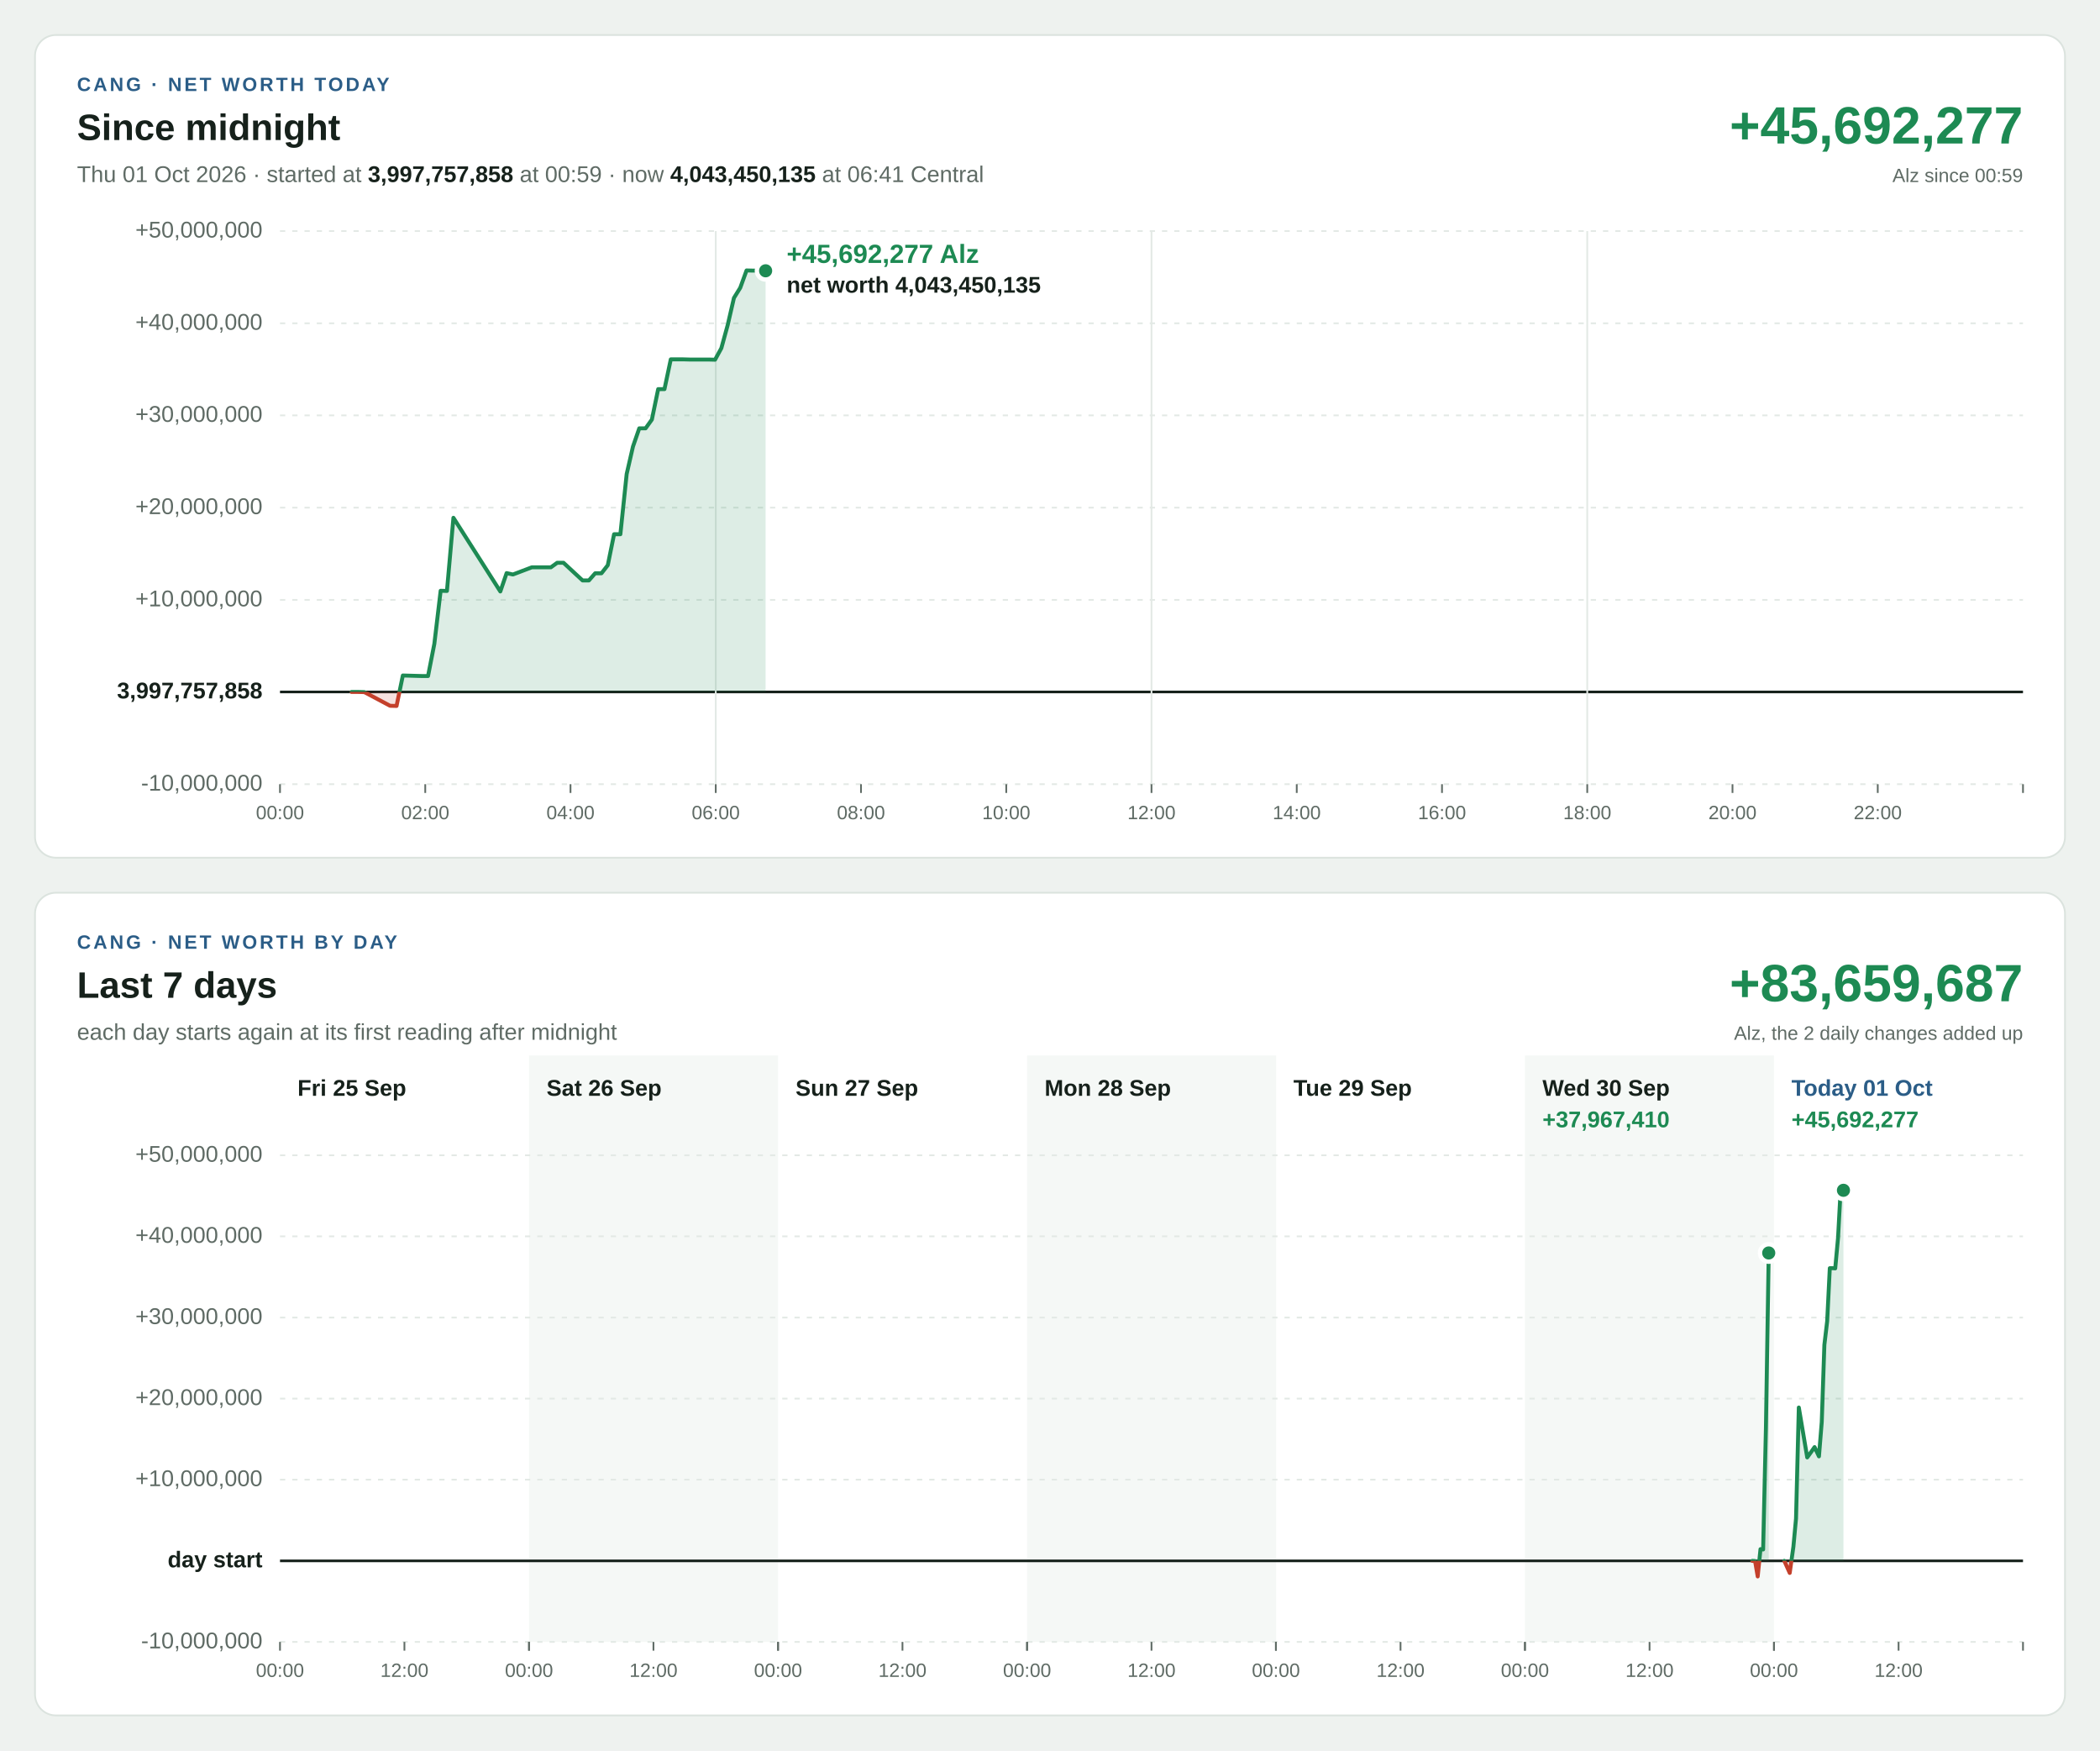
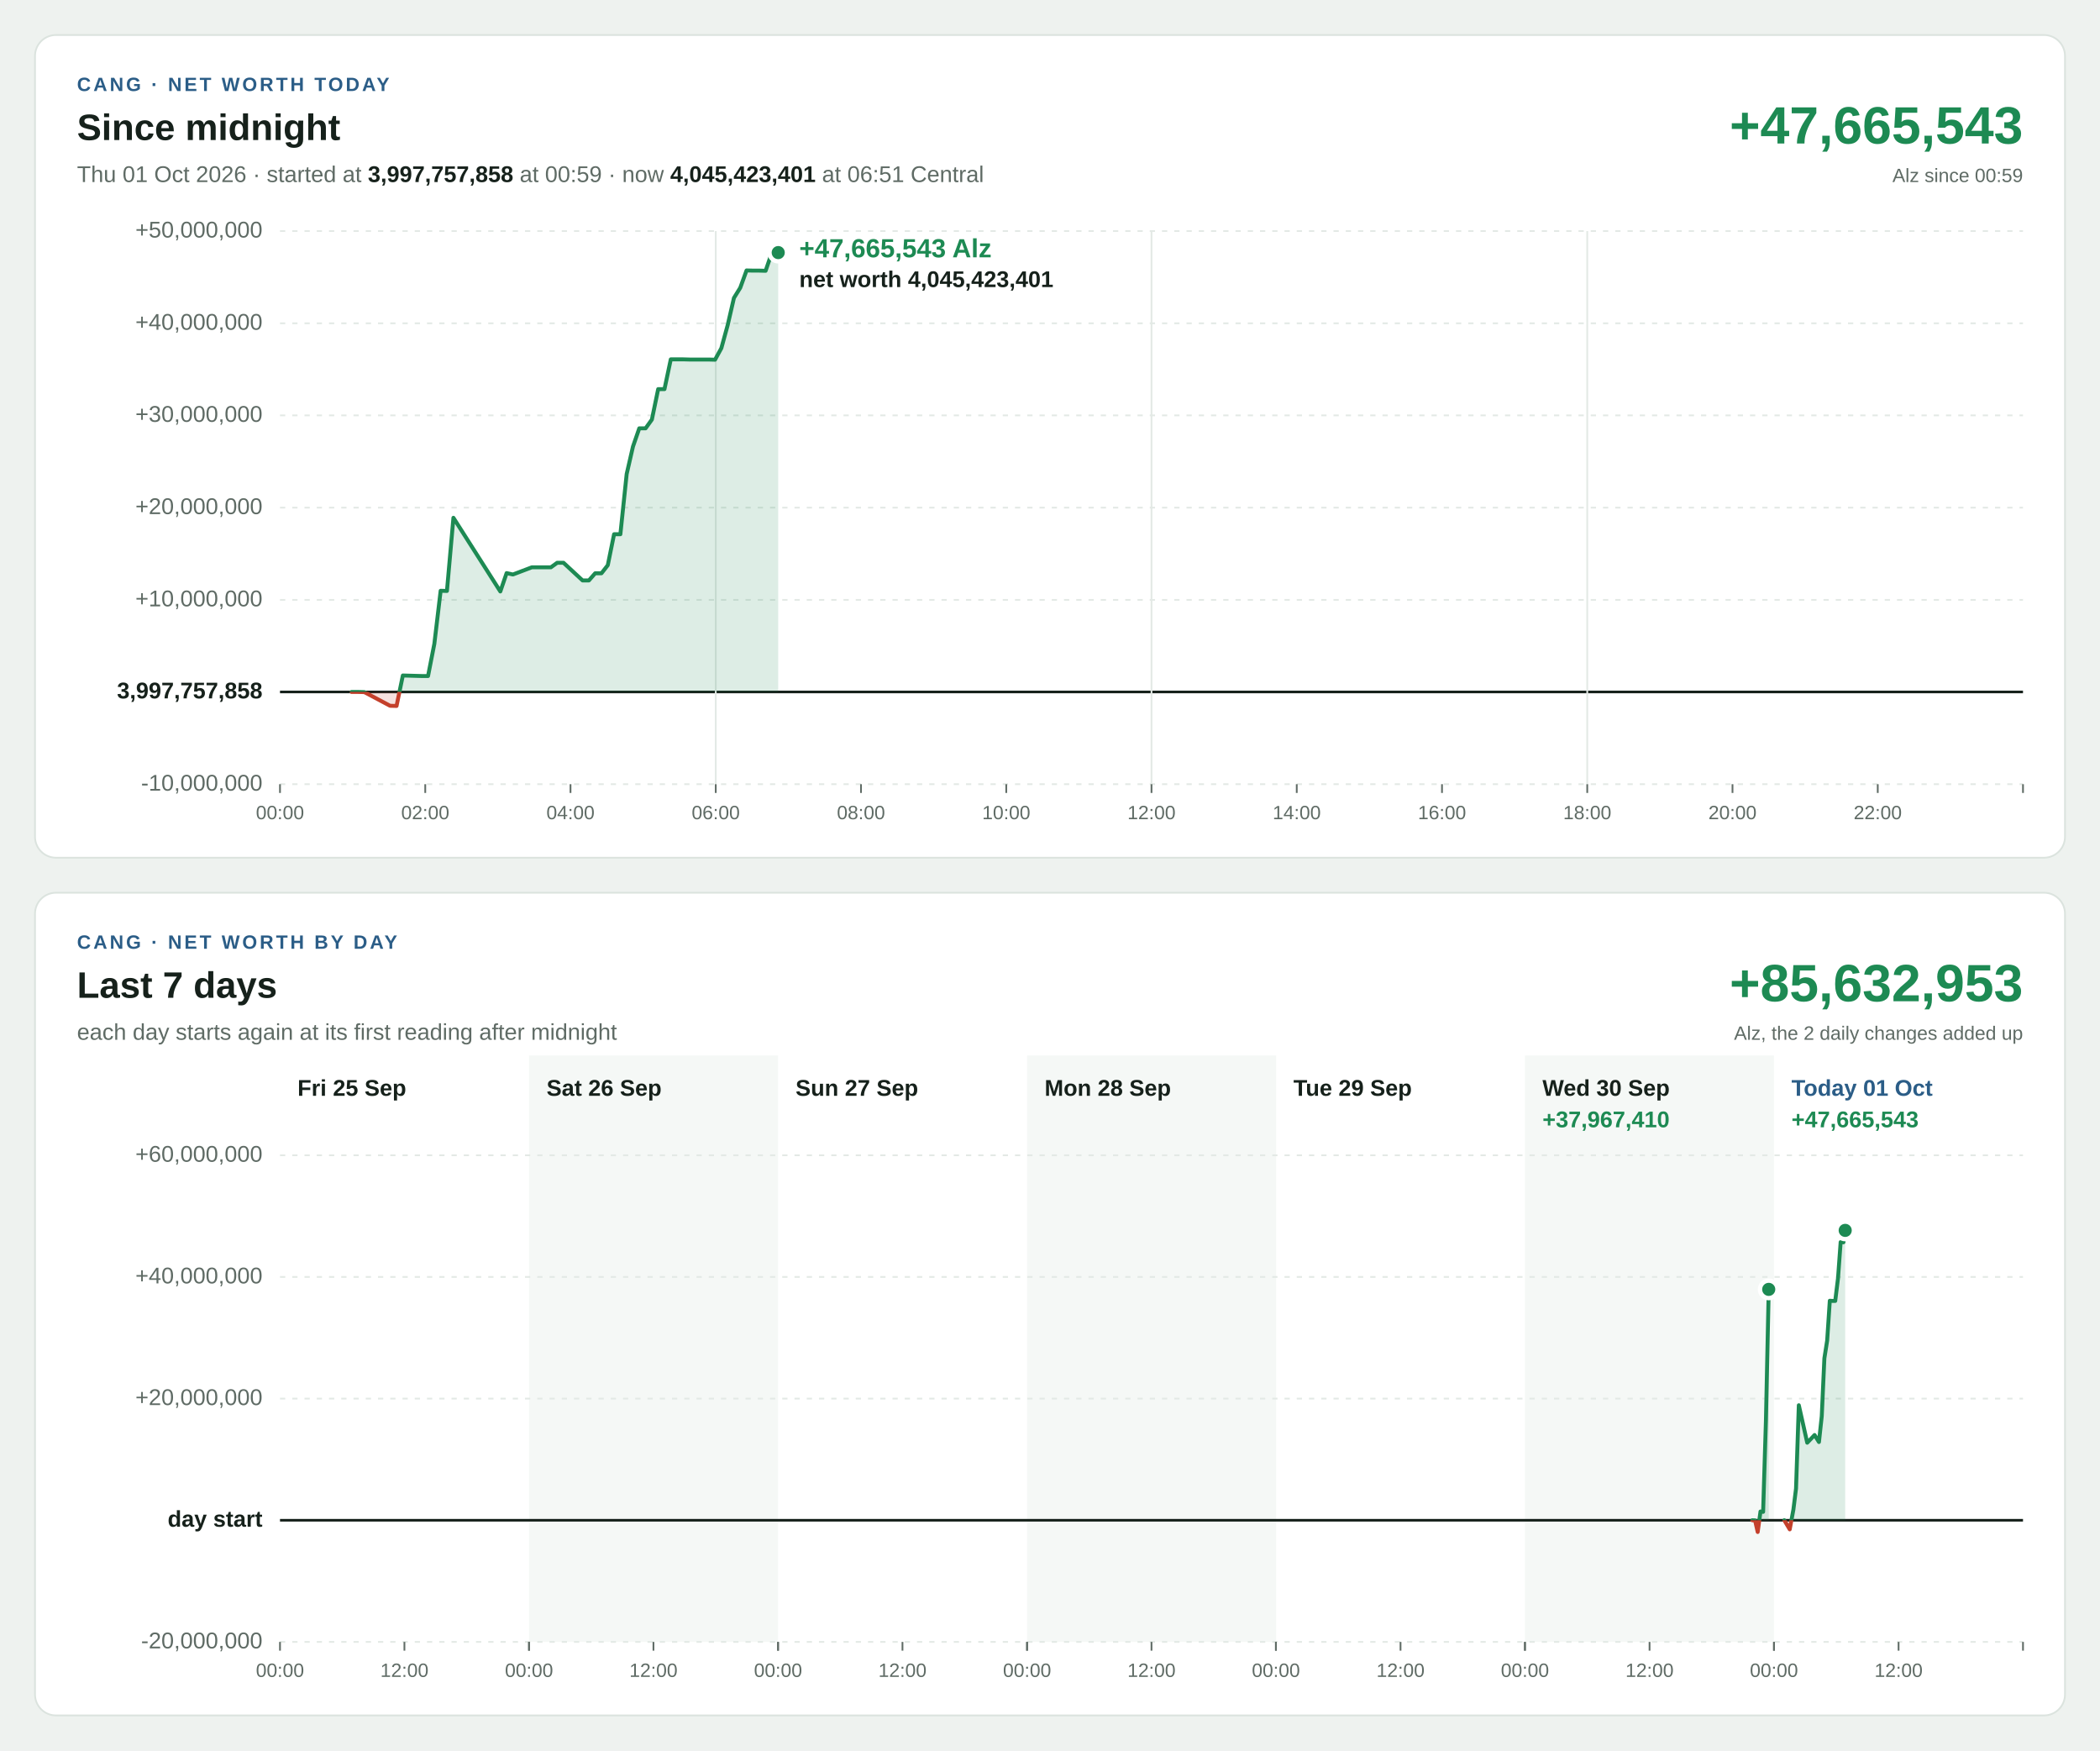
<svg xmlns="http://www.w3.org/2000/svg" width="1200" height="1000" viewBox="0 0 1200 1000" font-family="Segoe UI, Helvetica Neue, Arial, sans-serif" font-size="13" style="font-variant-numeric: tabular-nums">
  <rect width="1200" height="1000" fill="#eef2ef" />
  <g transform="translate(20,20)">
    <rect width="1160" height="470" rx="12" fill="#ffffff" stroke="#dbe3de" />
    <text x="24" y="32" font-size="11" font-weight="700" letter-spacing="1.4" fill="#2b5d87">CANG · NET WORTH TODAY</text>
    <text x="24" y="60" font-size="21" font-weight="700" fill="#16211b">Since midnight</text>
-     <text x="24" y="84" fill="#5f6b65">Thu 01 Oct 2026 · started at <tspan font-weight="700" fill="#16211b">3,997,757,858</tspan> at 00:59 · now <tspan font-weight="700" fill="#16211b">4,043,450,135</tspan> at 06:41 Central</text>
-     <text x="1136" y="62" font-size="30" font-weight="700" text-anchor="end" fill="#1d8a53">+45,692,277</text>
+     <text x="24" y="84" fill="#5f6b65">Thu 01 Oct 2026 · started at <tspan font-weight="700" fill="#16211b">3,997,757,858</tspan> at 00:59 · now <tspan font-weight="700" fill="#16211b">4,045,423,401</tspan> at 06:51 Central</text>
+     <text x="1136" y="62" font-size="30" font-weight="700" text-anchor="end" fill="#1d8a53">+47,665,543</text>
    <text x="1136" y="84" font-size="11" text-anchor="end" fill="#5f6b65">Alz since 00:59</text>
    <line x1="140" x2="1136" y1="428.0" y2="428.0" stroke="#e3e9e5" stroke-width="1" stroke-dasharray="3 4" />
    <text x="130" y="428.0" text-anchor="end" dominant-baseline="middle" font-weight="400" fill="#5f6b65">-10,000,000</text>
    <line x1="140" x2="1136" y1="375.3" y2="375.3" stroke="#16211b" stroke-width="1.5" />
    <text x="130" y="375.3" text-anchor="end" dominant-baseline="middle" font-weight="700" fill="#16211b">3,997,757,858</text>
    <line x1="140" x2="1136" y1="322.7" y2="322.7" stroke="#e3e9e5" stroke-width="1" stroke-dasharray="3 4" />
    <text x="130" y="322.7" text-anchor="end" dominant-baseline="middle" font-weight="400" fill="#5f6b65">+10,000,000</text>
    <line x1="140" x2="1136" y1="270.0" y2="270.0" stroke="#e3e9e5" stroke-width="1" stroke-dasharray="3 4" />
    <text x="130" y="270.0" text-anchor="end" dominant-baseline="middle" font-weight="400" fill="#5f6b65">+20,000,000</text>
    <line x1="140" x2="1136" y1="217.3" y2="217.3" stroke="#e3e9e5" stroke-width="1" stroke-dasharray="3 4" />
    <text x="130" y="217.3" text-anchor="end" dominant-baseline="middle" font-weight="400" fill="#5f6b65">+30,000,000</text>
    <line x1="140" x2="1136" y1="164.7" y2="164.7" stroke="#e3e9e5" stroke-width="1" stroke-dasharray="3 4" />
    <text x="130" y="164.7" text-anchor="end" dominant-baseline="middle" font-weight="400" fill="#5f6b65">+40,000,000</text>
    <line x1="140" x2="1136" y1="112.0" y2="112.0" stroke="#e3e9e5" stroke-width="1" stroke-dasharray="3 4" />
    <text x="130" y="112.0" text-anchor="end" dominant-baseline="middle" font-weight="400" fill="#5f6b65">+50,000,000</text>
    <line x1="140.0" x2="140.0" y1="428" y2="433" stroke="#5f6b65" stroke-width="1" />
    <text x="140.0" y="448" font-size="11" text-anchor="middle" fill="#5f6b65">00:00</text>
    <line x1="223.0" x2="223.0" y1="428" y2="433" stroke="#5f6b65" stroke-width="1" />
    <text x="223.0" y="448" font-size="11" text-anchor="middle" fill="#5f6b65">02:00</text>
    <line x1="306.0" x2="306.0" y1="428" y2="433" stroke="#5f6b65" stroke-width="1" />
    <text x="306.0" y="448" font-size="11" text-anchor="middle" fill="#5f6b65">04:00</text>
    <line x1="389.0" x2="389.0" y1="112" y2="428" stroke="#e3e9e5" stroke-width="1" />
    <line x1="389.0" x2="389.0" y1="428" y2="433" stroke="#5f6b65" stroke-width="1" />
    <text x="389.0" y="448" font-size="11" text-anchor="middle" fill="#5f6b65">06:00</text>
    <line x1="472.0" x2="472.0" y1="428" y2="433" stroke="#5f6b65" stroke-width="1" />
    <text x="472.0" y="448" font-size="11" text-anchor="middle" fill="#5f6b65">08:00</text>
    <line x1="555.0" x2="555.0" y1="428" y2="433" stroke="#5f6b65" stroke-width="1" />
    <text x="555.0" y="448" font-size="11" text-anchor="middle" fill="#5f6b65">10:00</text>
    <line x1="638.0" x2="638.0" y1="112" y2="428" stroke="#e3e9e5" stroke-width="1" />
    <line x1="638.0" x2="638.0" y1="428" y2="433" stroke="#5f6b65" stroke-width="1" />
    <text x="638.0" y="448" font-size="11" text-anchor="middle" fill="#5f6b65">12:00</text>
    <line x1="721.0" x2="721.0" y1="428" y2="433" stroke="#5f6b65" stroke-width="1" />
    <text x="721.0" y="448" font-size="11" text-anchor="middle" fill="#5f6b65">14:00</text>
    <line x1="804.0" x2="804.0" y1="428" y2="433" stroke="#5f6b65" stroke-width="1" />
    <text x="804.0" y="448" font-size="11" text-anchor="middle" fill="#5f6b65">16:00</text>
    <line x1="887.0" x2="887.0" y1="112" y2="428" stroke="#e3e9e5" stroke-width="1" />
    <line x1="887.0" x2="887.0" y1="428" y2="433" stroke="#5f6b65" stroke-width="1" />
    <text x="887.0" y="448" font-size="11" text-anchor="middle" fill="#5f6b65">18:00</text>
    <line x1="970.0" x2="970.0" y1="428" y2="433" stroke="#5f6b65" stroke-width="1" />
    <text x="970.0" y="448" font-size="11" text-anchor="middle" fill="#5f6b65">20:00</text>
    <line x1="1053.0" x2="1053.0" y1="428" y2="433" stroke="#5f6b65" stroke-width="1" />
    <text x="1053.0" y="448" font-size="11" text-anchor="middle" fill="#5f6b65">22:00</text>
    <line x1="1136.0" x2="1136.0" y1="428" y2="433" stroke="#5f6b65" stroke-width="1" />
    <defs>
-       <path id="shape-today" d="M180.9 375.3L180.9 375.3L184.6 375.3L188.2 375.4L202.9 383.2L206.6 383.3L210.2 365.9L217.3 366.1L220.9 366.2L224.6 366.2L228.2 347.8L231.8 317.5L235.4 317.6L239.1 275.8L265.9 317.9L269.5 307.4L273.1 308.2L283.9 304.1L287.5 304.1L291.2 304.1L294.8 304.1L298.4 301.5L302.0 301.5L312.9 311.6L316.5 311.6L320.1 307.5L323.7 307.5L327.3 302.9L330.9 285.2L334.5 285.2L338.1 250.8L341.7 235.1L345.3 224.7L348.9 224.7L352.5 219.7L356.1 202.3L359.7 202.3L363.3 185.3L367.0 185.3L370.5 185.3L374.1 185.4L377.8 185.4L381.4 185.4L385.0 185.4L388.6 185.5L392.2 178.9L395.8 165.8L399.4 150.2L403.0 144.4L406.6 134.5L410.3 134.6L413.9 134.6L417.5 134.7L417.5 375.3Z" />
-       <path id="line-today" d="M180.9 375.3L184.6 375.3L188.2 375.4L202.9 383.2L206.6 383.3L210.2 365.9L217.3 366.1L220.9 366.2L224.6 366.2L228.2 347.8L231.8 317.5L235.4 317.6L239.1 275.8L265.9 317.9L269.5 307.4L273.1 308.2L283.9 304.1L287.5 304.1L291.2 304.1L294.8 304.1L298.4 301.5L302.0 301.5L312.9 311.6L316.5 311.6L320.1 307.5L323.7 307.5L327.3 302.9L330.9 285.2L334.5 285.2L338.1 250.8L341.7 235.1L345.3 224.7L348.9 224.7L352.5 219.7L356.1 202.3L359.7 202.3L363.3 185.3L367.0 185.3L370.5 185.3L374.1 185.4L377.8 185.4L381.4 185.4L385.0 185.4L388.6 185.5L392.2 178.9L395.8 165.8L399.4 150.2L403.0 144.4L406.6 134.5L410.3 134.6L413.9 134.6L417.5 134.7" />
+       <path id="shape-today" d="M180.9 375.3L180.9 375.3L184.6 375.3L188.2 375.4L202.9 383.2L206.6 383.3L210.2 365.9L217.3 366.1L220.9 366.2L224.6 366.2L228.2 347.8L231.8 317.5L235.4 317.6L239.1 275.8L265.9 317.9L269.5 307.4L273.1 308.2L283.9 304.1L287.5 304.1L291.2 304.1L294.8 304.1L298.4 301.5L302.0 301.5L312.9 311.6L316.5 311.6L320.1 307.5L323.7 307.5L327.3 302.9L330.9 285.2L334.5 285.2L338.1 250.8L341.7 235.1L345.3 224.7L348.9 224.7L352.5 219.7L356.1 202.3L359.7 202.3L363.3 185.3L367.0 185.3L370.5 185.3L374.1 185.4L377.8 185.4L381.4 185.4L385.0 185.4L388.6 185.5L392.2 178.9L395.8 165.8L399.4 150.2L403.0 144.4L406.6 134.5L410.3 134.6L413.9 134.6L417.5 134.7L421.1 124.2L424.7 124.3L424.7 375.3Z" />
+       <path id="line-today" d="M180.9 375.3L184.6 375.3L188.2 375.4L202.9 383.2L206.6 383.3L210.2 365.9L217.3 366.1L220.9 366.2L224.6 366.2L228.2 347.8L231.8 317.5L235.4 317.6L239.1 275.8L265.9 317.9L269.5 307.4L273.1 308.2L283.9 304.1L287.5 304.1L291.2 304.1L294.8 304.1L298.4 301.5L302.0 301.5L312.9 311.6L316.5 311.6L320.1 307.5L323.7 307.5L327.3 302.9L330.9 285.2L334.5 285.2L338.1 250.8L341.7 235.1L345.3 224.7L348.9 224.7L352.5 219.7L356.1 202.3L359.7 202.3L363.3 185.3L367.0 185.3L370.5 185.3L374.1 185.4L377.8 185.4L381.4 185.4L385.0 185.4L388.6 185.5L392.2 178.9L395.8 165.8L399.4 150.2L403.0 144.4L406.6 134.5L410.3 134.6L413.9 134.6L417.5 134.7L421.1 124.2L424.7 124.3" />
      <clipPath id="up-today">
        <rect x="140" y="112" width="996" height="263.3" />
      </clipPath>
      <clipPath id="down-today">
        <rect x="140" y="375.3" width="996" height="52.7" />
      </clipPath>
    </defs>
    <use href="#shape-today" fill="#1d8a53" fill-opacity="0.15" clip-path="url(#up-today)" />
    <use href="#line-today" fill="none" stroke="#1d8a53" stroke-width="2.25" stroke-linejoin="round" stroke-linecap="round" clip-path="url(#up-today)" />
    <use href="#shape-today" fill="#c4402b" fill-opacity="0.15" clip-path="url(#down-today)" />
    <use href="#line-today" fill="none" stroke="#c4402b" stroke-width="2.25" stroke-linejoin="round" stroke-linecap="round" clip-path="url(#down-today)" />
-     <circle cx="417.5" cy="134.7" r="5" fill="#1d8a53" stroke="#ffffff" stroke-width="2.5" />
-     <text x="429.5" y="130.2" text-anchor="start" font-size="15" font-weight="700" fill="#1d8a53" stroke="#ffffff" stroke-width="4" stroke-linejoin="round" paint-order="stroke">+45,692,277 Alz</text>
-     <text x="429.5" y="147.2" text-anchor="start" font-size="13" font-weight="600" fill="#16211b" stroke="#ffffff" stroke-width="4" stroke-linejoin="round" paint-order="stroke">net worth 4,043,450,135</text>
+     <circle cx="424.7" cy="124.3" r="5" fill="#1d8a53" stroke="#ffffff" stroke-width="2.5" />
+     <text x="436.7" y="127.0" text-anchor="start" font-size="15" font-weight="700" fill="#1d8a53" stroke="#ffffff" stroke-width="4" stroke-linejoin="round" paint-order="stroke">+47,665,543 Alz</text>
+     <text x="436.7" y="144.0" text-anchor="start" font-size="13" font-weight="600" fill="#16211b" stroke="#ffffff" stroke-width="4" stroke-linejoin="round" paint-order="stroke">net worth 4,045,423,401</text>
  </g>
  <g transform="translate(20,510)">
    <rect width="1160" height="470" rx="12" fill="#ffffff" stroke="#dbe3de" />
    <text x="24" y="32" font-size="11" font-weight="700" letter-spacing="1.4" fill="#2b5d87">CANG · NET WORTH BY DAY</text>
    <text x="24" y="60" font-size="21" font-weight="700" fill="#16211b">Last 7 days</text>
    <text x="24" y="84" fill="#5f6b65">each day starts again at its first reading after midnight</text>
-     <text x="1136" y="62" font-size="30" font-weight="700" text-anchor="end" fill="#1d8a53">+83,659,687</text>
+     <text x="1136" y="62" font-size="30" font-weight="700" text-anchor="end" fill="#1d8a53">+85,632,953</text>
    <text x="1136" y="84" font-size="11" text-anchor="end" fill="#5f6b65">Alz, the 2 daily changes added up</text>
    <rect x="282.3" y="93" width="142.3" height="335" fill="#f5f8f6" />
    <rect x="566.9" y="93" width="142.3" height="335" fill="#f5f8f6" />
    <rect x="851.4" y="93" width="142.3" height="335" fill="#f5f8f6" />
    <line x1="140" x2="1136" y1="428.0" y2="428.0" stroke="#e3e9e5" stroke-width="1" stroke-dasharray="3 4" />
-     <text x="130" y="428.0" text-anchor="end" dominant-baseline="middle" font-weight="400" fill="#5f6b65">-10,000,000</text>
-     <line x1="140" x2="1136" y1="381.7" y2="381.7" stroke="#16211b" stroke-width="1.5" />
-     <text x="130" y="381.7" text-anchor="end" dominant-baseline="middle" font-weight="700" fill="#16211b">day start</text>
-     <line x1="140" x2="1136" y1="335.3" y2="335.3" stroke="#e3e9e5" stroke-width="1" stroke-dasharray="3 4" />
-     <text x="130" y="335.3" text-anchor="end" dominant-baseline="middle" font-weight="400" fill="#5f6b65">+10,000,000</text>
+     <text x="130" y="428.0" text-anchor="end" dominant-baseline="middle" font-weight="400" fill="#5f6b65">-20,000,000</text>
+     <line x1="140" x2="1136" y1="358.5" y2="358.5" stroke="#16211b" stroke-width="1.5" />
+     <text x="130" y="358.5" text-anchor="end" dominant-baseline="middle" font-weight="700" fill="#16211b">day start</text>
    <line x1="140" x2="1136" y1="289.0" y2="289.0" stroke="#e3e9e5" stroke-width="1" stroke-dasharray="3 4" />
    <text x="130" y="289.0" text-anchor="end" dominant-baseline="middle" font-weight="400" fill="#5f6b65">+20,000,000</text>
-     <line x1="140" x2="1136" y1="242.7" y2="242.7" stroke="#e3e9e5" stroke-width="1" stroke-dasharray="3 4" />
-     <text x="130" y="242.7" text-anchor="end" dominant-baseline="middle" font-weight="400" fill="#5f6b65">+30,000,000</text>
-     <line x1="140" x2="1136" y1="196.3" y2="196.3" stroke="#e3e9e5" stroke-width="1" stroke-dasharray="3 4" />
-     <text x="130" y="196.3" text-anchor="end" dominant-baseline="middle" font-weight="400" fill="#5f6b65">+40,000,000</text>
+     <line x1="140" x2="1136" y1="219.5" y2="219.5" stroke="#e3e9e5" stroke-width="1" stroke-dasharray="3 4" />
+     <text x="130" y="219.5" text-anchor="end" dominant-baseline="middle" font-weight="400" fill="#5f6b65">+40,000,000</text>
    <line x1="140" x2="1136" y1="150.0" y2="150.0" stroke="#e3e9e5" stroke-width="1" stroke-dasharray="3 4" />
-     <text x="130" y="150.0" text-anchor="end" dominant-baseline="middle" font-weight="400" fill="#5f6b65">+50,000,000</text>
+     <text x="130" y="150.0" text-anchor="end" dominant-baseline="middle" font-weight="400" fill="#5f6b65">+60,000,000</text>
    <text x="150.0" y="116" font-weight="700" fill="#16211b">Fri 25 Sep</text>
    <line x1="140.0" x2="140.0" y1="428" y2="433" stroke="#5f6b65" stroke-width="1" />
    <text x="140.0" y="448" font-size="11" text-anchor="middle" fill="#5f6b65">00:00</text>
    <line x1="211.1" x2="211.1" y1="428" y2="433" stroke="#5f6b65" stroke-width="1" />
    <text x="211.1" y="448" font-size="11" text-anchor="middle" fill="#5f6b65">12:00</text>
    <line x1="282.3" x2="282.3" y1="428" y2="433" stroke="#5f6b65" stroke-width="1" />
    <text x="292.3" y="116" font-weight="700" fill="#16211b">Sat 26 Sep</text>
    <line x1="282.3" x2="282.3" y1="428" y2="433" stroke="#5f6b65" stroke-width="1" />
    <text x="282.3" y="448" font-size="11" text-anchor="middle" fill="#5f6b65">00:00</text>
    <line x1="353.4" x2="353.4" y1="428" y2="433" stroke="#5f6b65" stroke-width="1" />
    <text x="353.4" y="448" font-size="11" text-anchor="middle" fill="#5f6b65">12:00</text>
    <line x1="424.6" x2="424.6" y1="428" y2="433" stroke="#5f6b65" stroke-width="1" />
    <text x="434.6" y="116" font-weight="700" fill="#16211b">Sun 27 Sep</text>
    <line x1="424.6" x2="424.6" y1="428" y2="433" stroke="#5f6b65" stroke-width="1" />
    <text x="424.6" y="448" font-size="11" text-anchor="middle" fill="#5f6b65">00:00</text>
    <line x1="495.7" x2="495.7" y1="428" y2="433" stroke="#5f6b65" stroke-width="1" />
    <text x="495.7" y="448" font-size="11" text-anchor="middle" fill="#5f6b65">12:00</text>
    <line x1="566.9" x2="566.9" y1="428" y2="433" stroke="#5f6b65" stroke-width="1" />
    <text x="576.9" y="116" font-weight="700" fill="#16211b">Mon 28 Sep</text>
    <line x1="566.9" x2="566.9" y1="428" y2="433" stroke="#5f6b65" stroke-width="1" />
    <text x="566.9" y="448" font-size="11" text-anchor="middle" fill="#5f6b65">00:00</text>
    <line x1="638.0" x2="638.0" y1="428" y2="433" stroke="#5f6b65" stroke-width="1" />
    <text x="638.0" y="448" font-size="11" text-anchor="middle" fill="#5f6b65">12:00</text>
    <line x1="709.1" x2="709.1" y1="428" y2="433" stroke="#5f6b65" stroke-width="1" />
    <text x="719.1" y="116" font-weight="700" fill="#16211b">Tue 29 Sep</text>
    <line x1="709.1" x2="709.1" y1="428" y2="433" stroke="#5f6b65" stroke-width="1" />
    <text x="709.1" y="448" font-size="11" text-anchor="middle" fill="#5f6b65">00:00</text>
    <line x1="780.3" x2="780.3" y1="428" y2="433" stroke="#5f6b65" stroke-width="1" />
    <text x="780.3" y="448" font-size="11" text-anchor="middle" fill="#5f6b65">12:00</text>
    <line x1="851.4" x2="851.4" y1="428" y2="433" stroke="#5f6b65" stroke-width="1" />
    <text x="861.4" y="116" font-weight="700" fill="#16211b">Wed 30 Sep</text>
    <line x1="851.4" x2="851.4" y1="428" y2="433" stroke="#5f6b65" stroke-width="1" />
    <text x="851.4" y="448" font-size="11" text-anchor="middle" fill="#5f6b65">00:00</text>
    <line x1="922.6" x2="922.6" y1="428" y2="433" stroke="#5f6b65" stroke-width="1" />
    <text x="922.6" y="448" font-size="11" text-anchor="middle" fill="#5f6b65">12:00</text>
    <line x1="993.7" x2="993.7" y1="428" y2="433" stroke="#5f6b65" stroke-width="1" />
    <text x="861.4" y="134" font-weight="700" fill="#1d8a53">+37,967,410</text>
    <defs>
-       <path id="shape-day5" d="M981.3 381.7L981.3 381.7L982.9 381.8L984.4 390.6L986.0 375.0L987.5 375.2L989.1 305.8L990.7 205.8L990.7 381.7Z" />
-       <path id="line-day5" d="M981.3 381.7L982.9 381.8L984.4 390.6L986.0 375.0L987.5 375.2L989.1 305.8L990.7 205.8" />
+       <path id="shape-day5" d="M981.3 358.5L981.3 358.5L982.9 358.6L984.4 365.2L986.0 353.5L987.5 353.7L989.1 301.6L990.7 226.6L990.7 358.5Z" />
+       <path id="line-day5" d="M981.3 358.5L982.9 358.6L984.4 365.2L986.0 353.5L987.5 353.7L989.1 301.6L990.7 226.6" />
      <clipPath id="up-day5">
-         <rect x="140" y="150" width="996" height="231.7" />
+         <rect x="140" y="150" width="996" height="208.5" />
      </clipPath>
      <clipPath id="down-day5">
-         <rect x="140" y="381.7" width="996" height="46.3" />
+         <rect x="140" y="358.5" width="996" height="69.5" />
      </clipPath>
    </defs>
    <use href="#shape-day5" fill="#1d8a53" fill-opacity="0.15" clip-path="url(#up-day5)" />
    <use href="#line-day5" fill="none" stroke="#1d8a53" stroke-width="2.25" stroke-linejoin="round" stroke-linecap="round" clip-path="url(#up-day5)" />
    <use href="#shape-day5" fill="#c4402b" fill-opacity="0.15" clip-path="url(#down-day5)" />
    <use href="#line-day5" fill="none" stroke="#c4402b" stroke-width="2.25" stroke-linejoin="round" stroke-linecap="round" clip-path="url(#down-day5)" />
-     <circle cx="990.7" cy="205.8" r="5" fill="#1d8a53" stroke="#ffffff" stroke-width="2.5" />
+     <circle cx="990.7" cy="226.6" r="5" fill="#1d8a53" stroke="#ffffff" stroke-width="2.5" />
    <text x="1003.7" y="116" font-weight="700" fill="#2b5d87">Today 01 Oct</text>
    <line x1="993.7" x2="993.7" y1="428" y2="433" stroke="#5f6b65" stroke-width="1" />
    <text x="993.7" y="448" font-size="11" text-anchor="middle" fill="#5f6b65">00:00</text>
    <line x1="1064.9" x2="1064.9" y1="428" y2="433" stroke="#5f6b65" stroke-width="1" />
    <text x="1064.9" y="448" font-size="11" text-anchor="middle" fill="#5f6b65">12:00</text>
    <line x1="1136.0" x2="1136.0" y1="428" y2="433" stroke="#5f6b65" stroke-width="1" />
-     <text x="1003.7" y="134" font-weight="700" fill="#1d8a53">+45,692,277</text>
+     <text x="1003.7" y="134" font-weight="700" fill="#1d8a53">+47,665,543</text>
    <defs>
-       <path id="shape-day6" d="M999.6 381.7L999.6 381.7L1002.7 388.6L1004.8 373.6L1006.3 357.5L1007.9 294.1L1012.7 322.6L1015.3 319.0L1016.9 316.7L1019.4 322.0L1021.0 302.4L1022.5 258.3L1024.1 244.8L1025.6 214.5L1027.2 214.5L1028.7 214.6L1030.3 197.3L1031.8 169.8L1033.4 170.0L1033.4 381.7Z" />
-       <path id="line-day6" d="M999.6 381.7L1002.7 388.6L1004.8 373.6L1006.3 357.5L1007.9 294.1L1012.7 322.6L1015.3 319.0L1016.9 316.7L1019.4 322.0L1021.0 302.4L1022.5 258.3L1024.1 244.8L1025.6 214.5L1027.2 214.5L1028.7 214.6L1030.3 197.3L1031.8 169.8L1033.4 170.0" />
+       <path id="shape-day6" d="M999.6 358.5L999.6 358.5L1002.7 363.7L1004.8 352.4L1006.3 340.4L1007.9 292.8L1012.7 314.2L1015.3 311.5L1016.9 309.8L1019.4 313.8L1021.0 299.1L1022.5 266.0L1024.1 255.8L1025.6 233.1L1027.2 233.2L1028.7 233.2L1030.3 220.2L1031.8 199.6L1033.4 199.7L1034.4 192.9L1034.4 358.5Z" />
+       <path id="line-day6" d="M999.6 358.5L1002.7 363.7L1004.8 352.4L1006.3 340.4L1007.9 292.8L1012.7 314.2L1015.3 311.5L1016.9 309.8L1019.4 313.8L1021.0 299.1L1022.5 266.0L1024.1 255.8L1025.6 233.1L1027.2 233.2L1028.7 233.2L1030.3 220.2L1031.8 199.6L1033.4 199.7L1034.4 192.9" />
      <clipPath id="up-day6">
-         <rect x="140" y="150" width="996" height="231.7" />
+         <rect x="140" y="150" width="996" height="208.5" />
      </clipPath>
      <clipPath id="down-day6">
-         <rect x="140" y="381.7" width="996" height="46.3" />
+         <rect x="140" y="358.5" width="996" height="69.5" />
      </clipPath>
    </defs>
    <use href="#shape-day6" fill="#1d8a53" fill-opacity="0.15" clip-path="url(#up-day6)" />
    <use href="#line-day6" fill="none" stroke="#1d8a53" stroke-width="2.25" stroke-linejoin="round" stroke-linecap="round" clip-path="url(#up-day6)" />
    <use href="#shape-day6" fill="#c4402b" fill-opacity="0.15" clip-path="url(#down-day6)" />
    <use href="#line-day6" fill="none" stroke="#c4402b" stroke-width="2.25" stroke-linejoin="round" stroke-linecap="round" clip-path="url(#down-day6)" />
-     <circle cx="1033.4" cy="170.0" r="5" fill="#1d8a53" stroke="#ffffff" stroke-width="2.5" />
+     <circle cx="1034.4" cy="192.9" r="5" fill="#1d8a53" stroke="#ffffff" stroke-width="2.5" />
  </g>
</svg>
